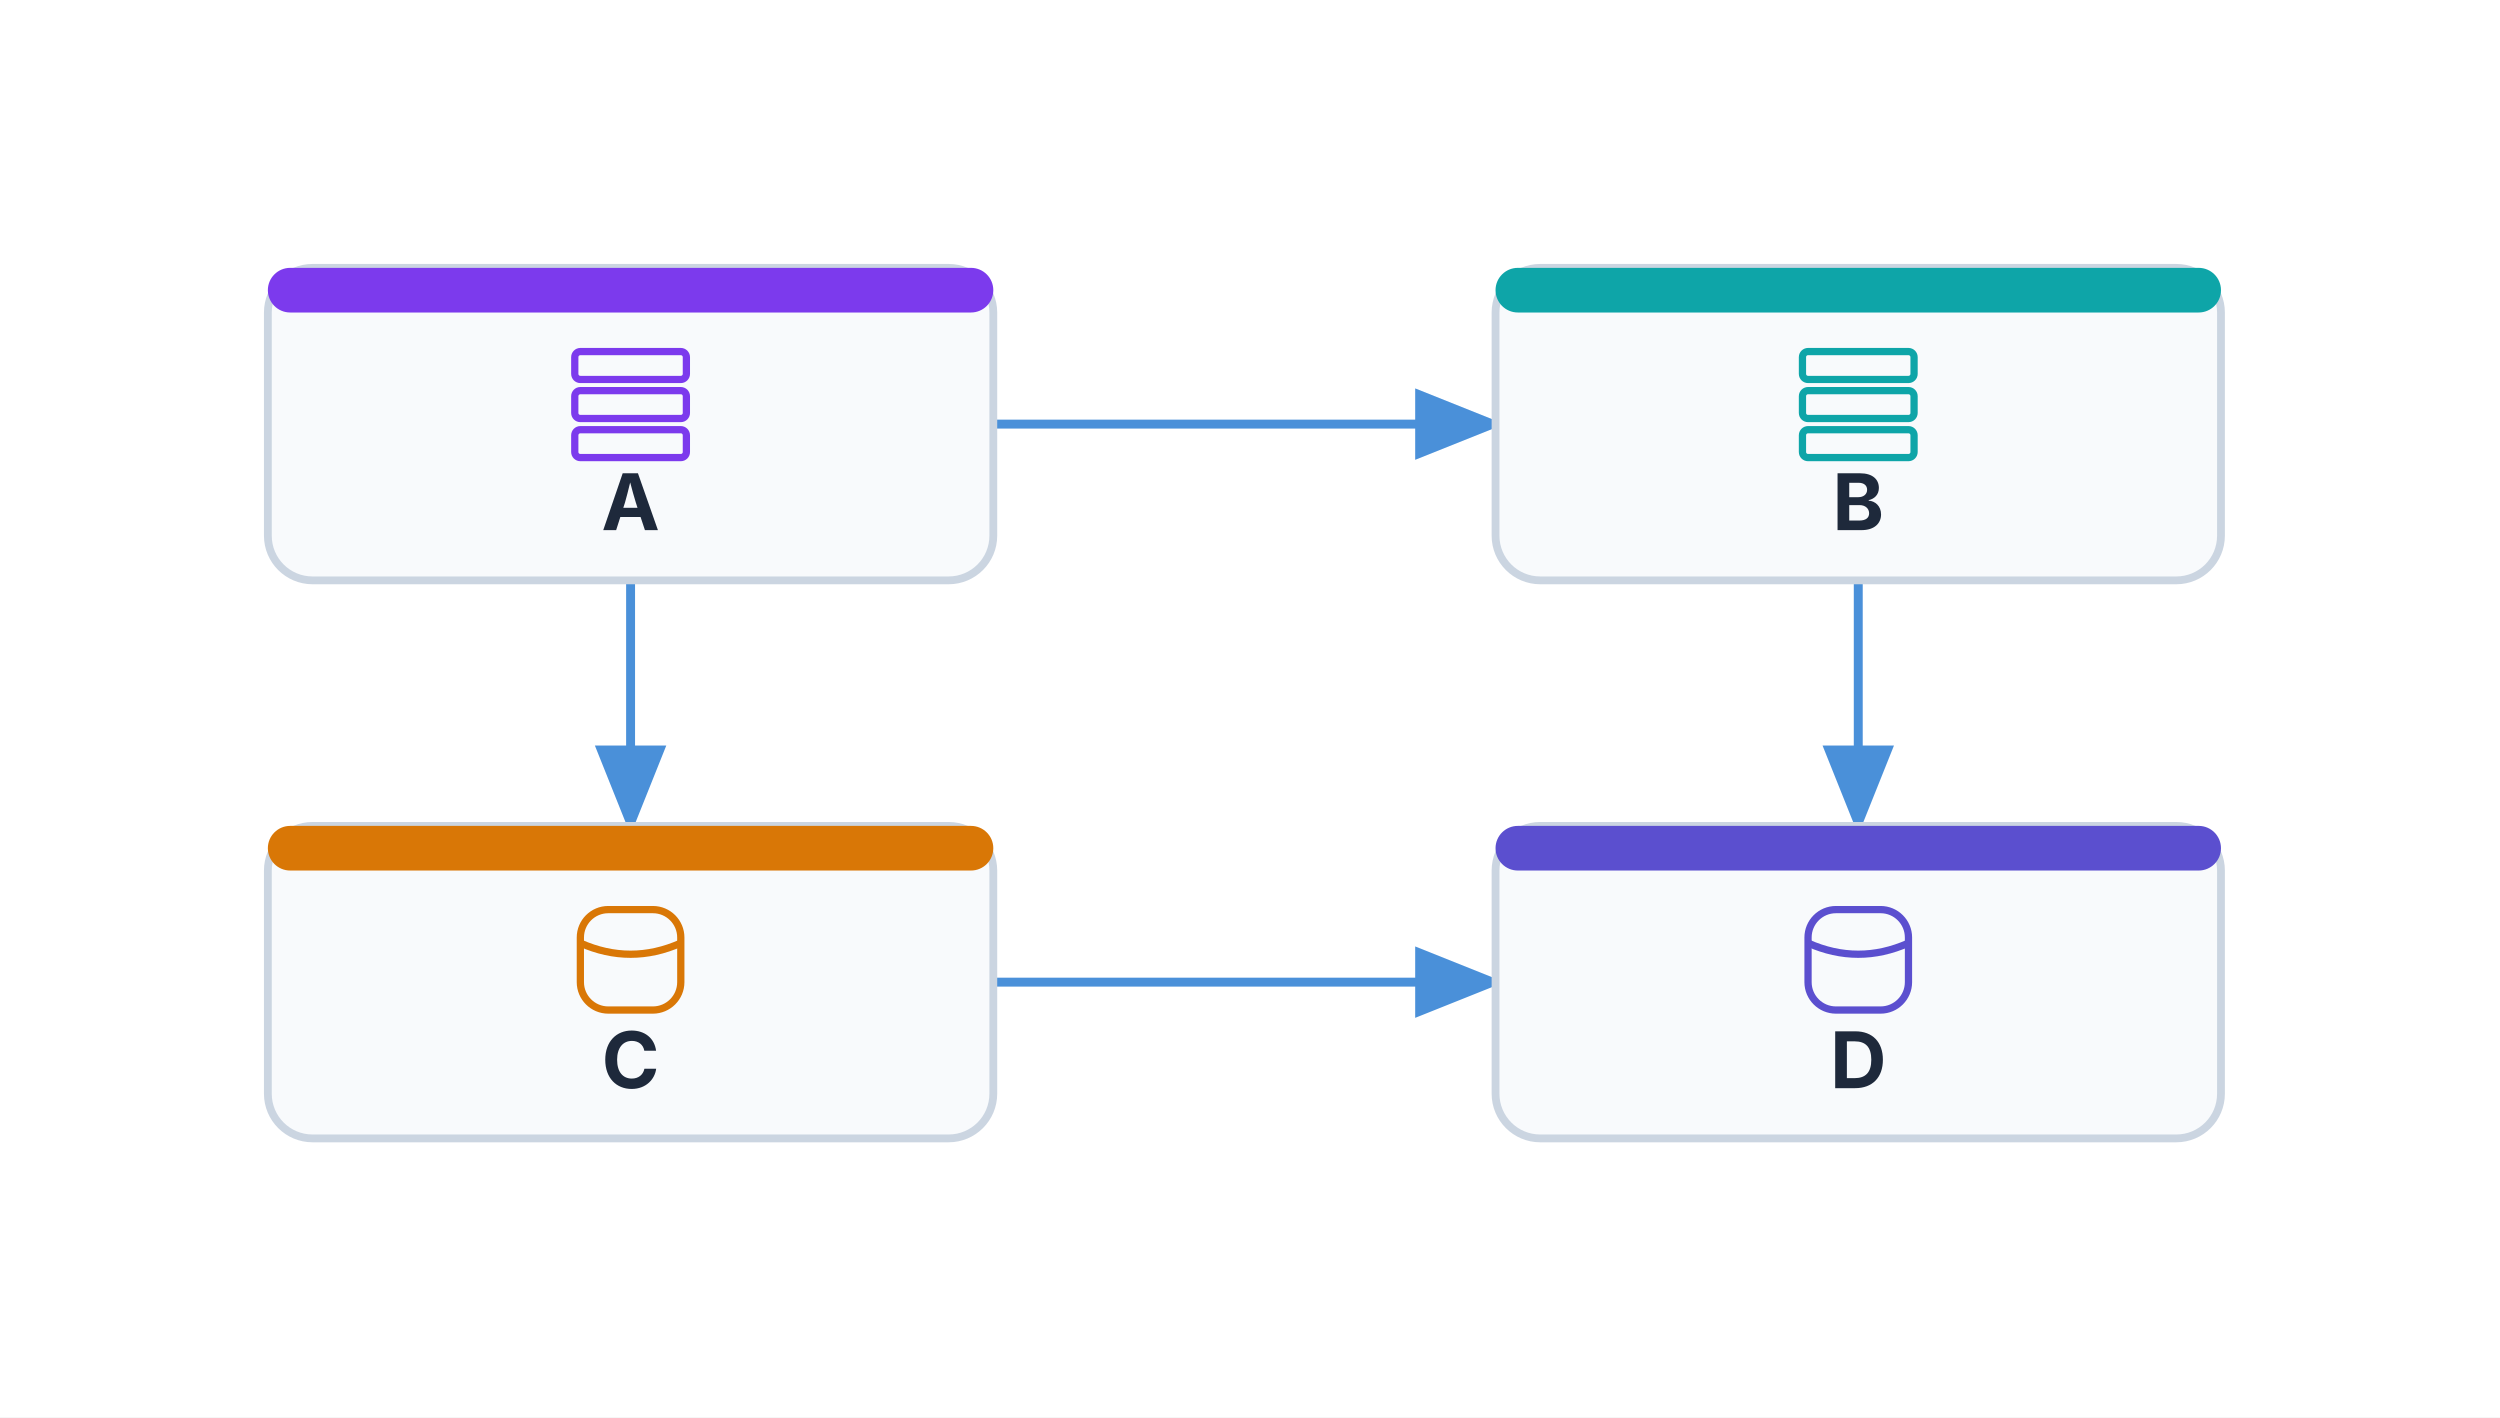
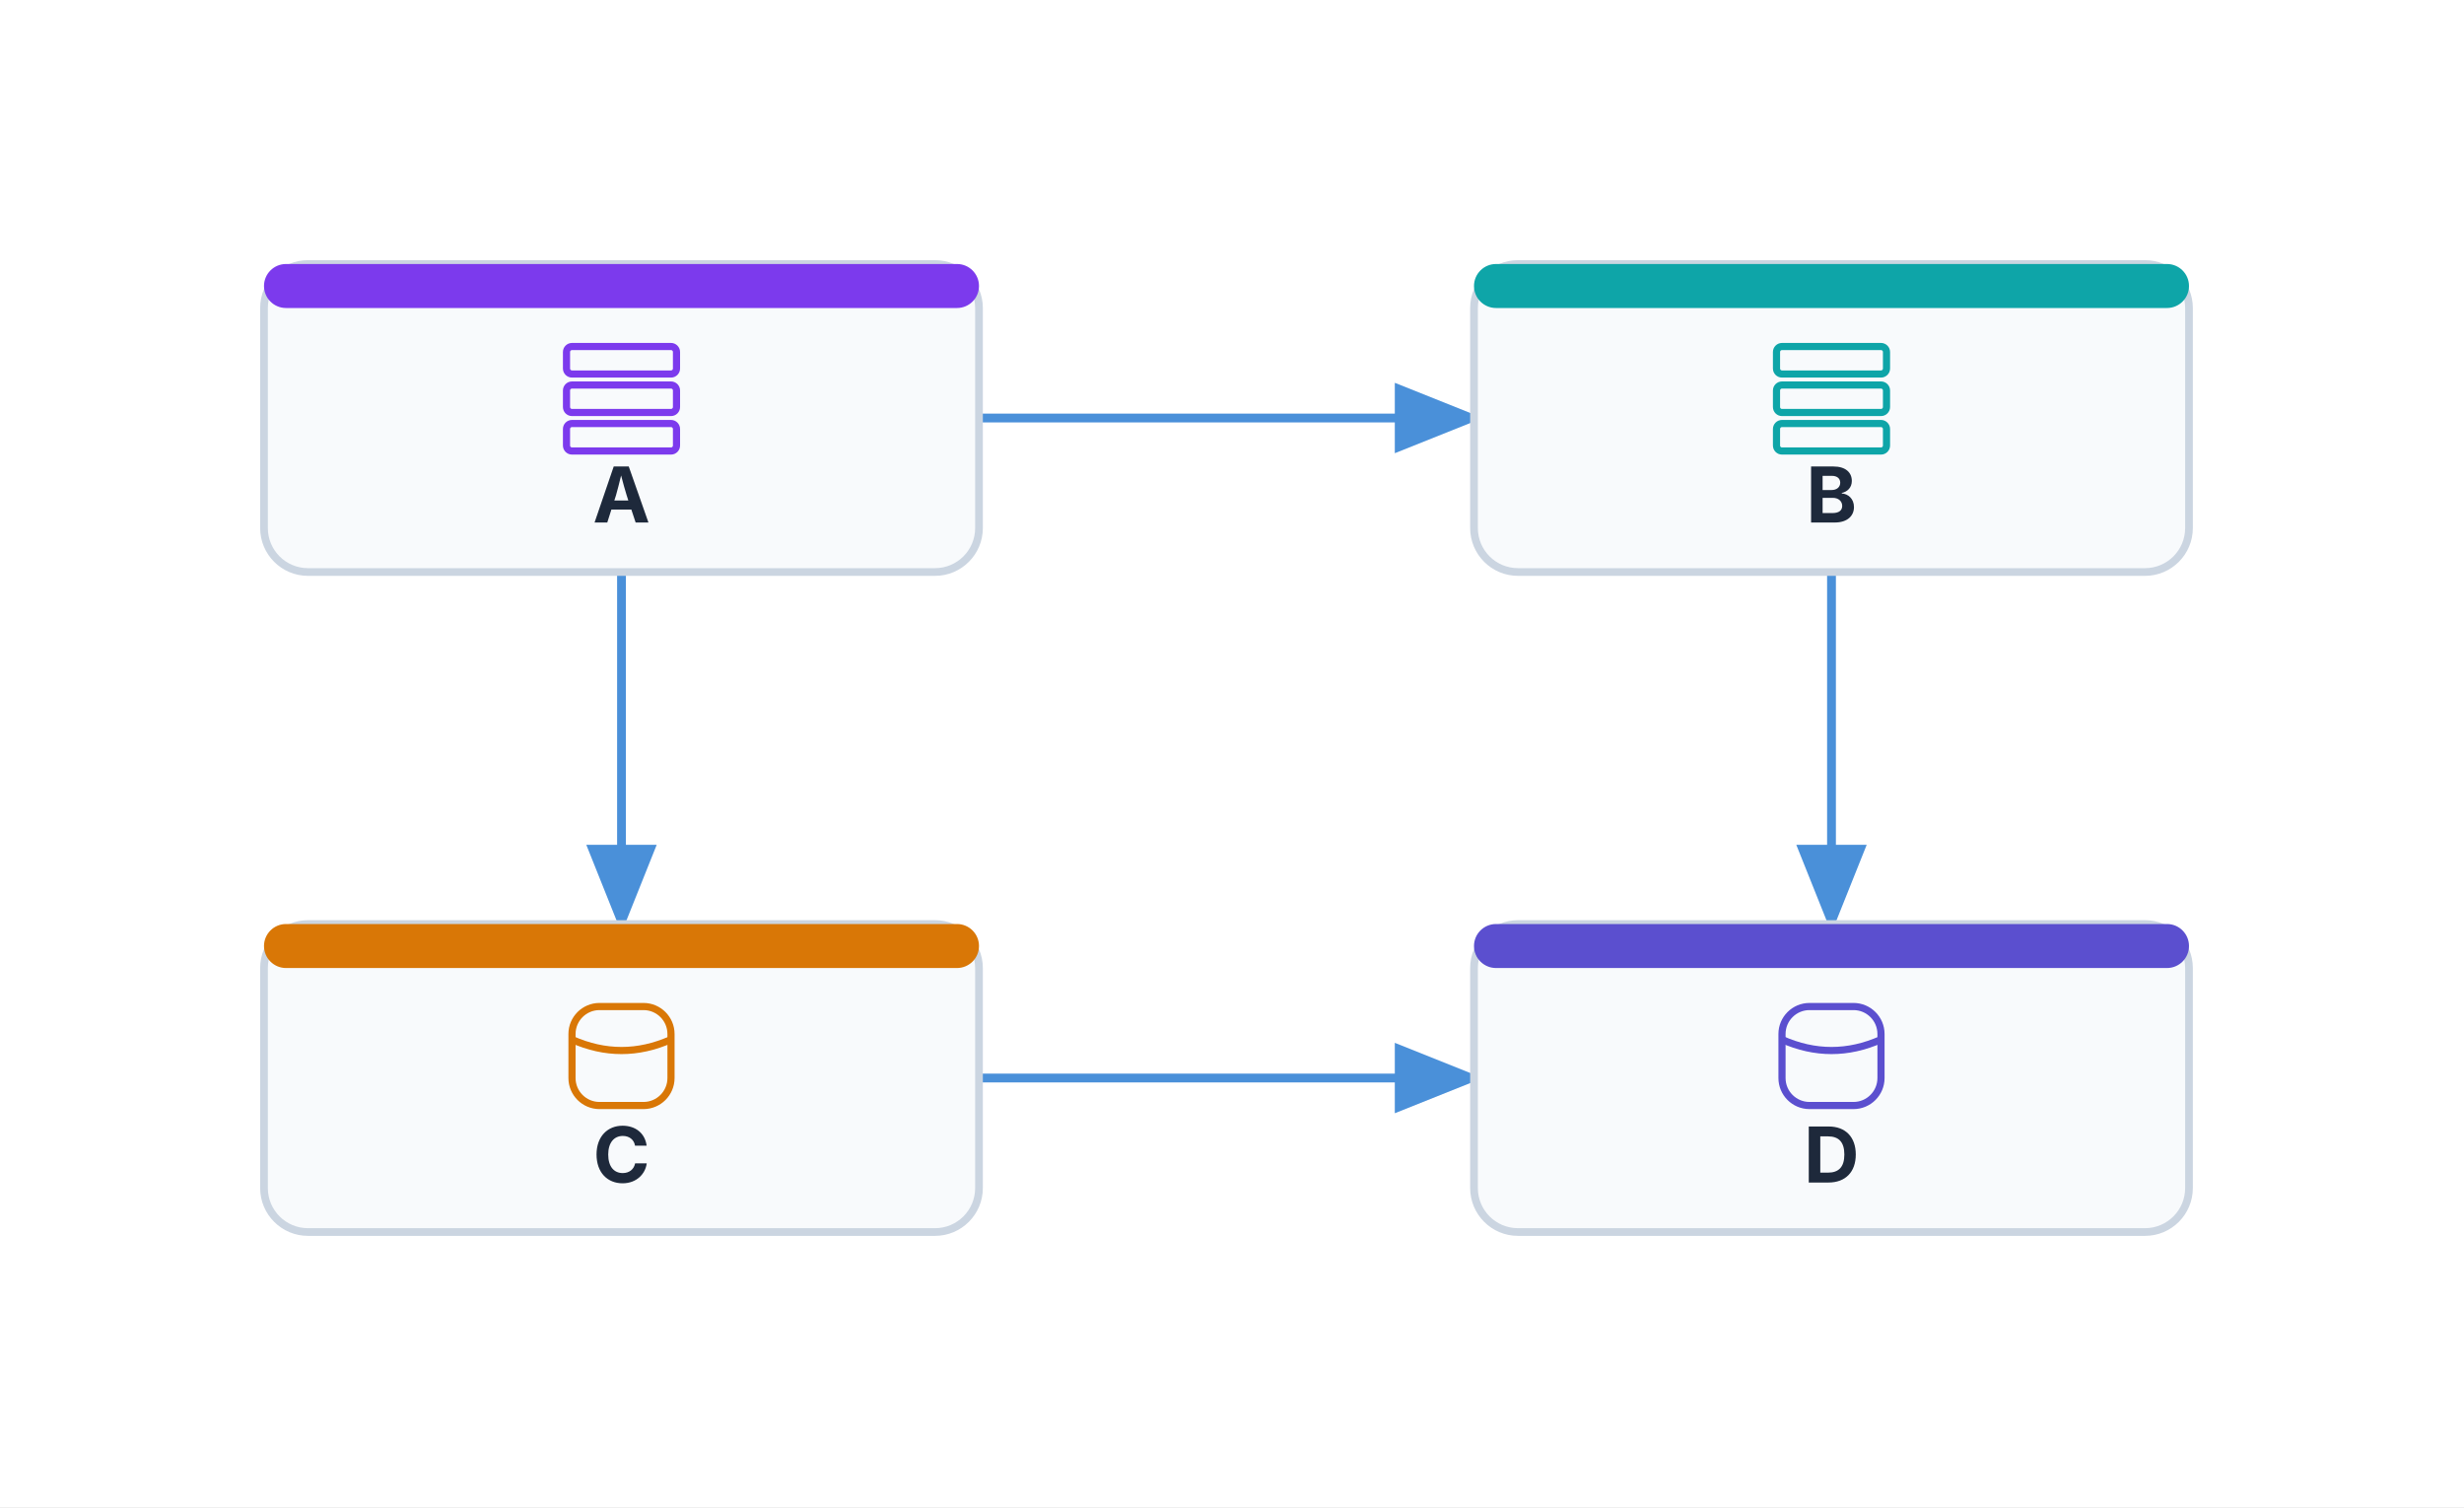
- <svg xmlns="http://www.w3.org/2000/svg" viewBox="-24 -24 448 254" width="448" height="254">
+ <svg xmlns="http://www.w3.org/2000/svg" viewBox="-24 -24 448 274" width="448" height="274">
  <defs>
    <marker id="arch-arrow-end" markerWidth="10" markerHeight="8" refX="9" refY="4" orient="auto">
      <polygon points="0 0, 10 4, 0 8" fill="#4A90D9" />
    </marker>
    <marker id="arch-arrow-start" markerWidth="10" markerHeight="8" refX="1" refY="4" orient="auto-start-reverse">
      <polygon points="0 0, 10 4, 0 8" fill="#4A90D9" />
    </marker>
  </defs>
-   <rect x="-24" y="-24" width="448" height="254" fill="#FFFFFF" />
+   <rect x="-24" y="-24" width="448" height="274" fill="#FFFFFF" />
  <path d="M 154 52 L 244 52" stroke="#4A90D9" stroke-width="1.6" fill="none" marker-end="url(#arch-arrow-end)" />
-   <path d="M 89 80 L 89 124" stroke="#4A90D9" stroke-width="1.6" fill="none" marker-end="url(#arch-arrow-end)" />
-   <path d="M 309 80 L 309 124" stroke="#4A90D9" stroke-width="1.6" fill="none" marker-end="url(#arch-arrow-end)" />
-   <path d="M 154 152 L 244 152" stroke="#4A90D9" stroke-width="1.6" fill="none" marker-end="url(#arch-arrow-end)" />
+   <path d="M 89 80 L 89 144" stroke="#4A90D9" stroke-width="1.6" fill="none" marker-end="url(#arch-arrow-end)" />
+   <path d="M 309 80 L 309 144" stroke="#4A90D9" stroke-width="1.6" fill="none" marker-end="url(#arch-arrow-end)" />
+   <path d="M 154 172 L 244 172" stroke="#4A90D9" stroke-width="1.6" fill="none" marker-end="url(#arch-arrow-end)" />
  <rect x="24" y="24" width="130" height="56" fill="#F8FAFC" stroke="#CBD5E1" stroke-width="1.4" rx="8" />
  <rect x="24" y="24" width="130" height="8" fill="#7C3AED" stroke="#7C3AED" stroke-width="0" rx="4" />
  <rect x="79" y="39" width="20" height="5" fill="#F8FAFC" stroke="#7C3AED" stroke-width="1.3" rx="1" />
  <rect x="79" y="46" width="20" height="5" fill="#F8FAFC" stroke="#7C3AED" stroke-width="1.3" rx="1" />
  <rect x="79" y="53" width="20" height="5" fill="#F8FAFC" stroke="#7C3AED" stroke-width="1.3" rx="1" />
  <text x="89" y="71" font-size="14" font-family="Inter, system-ui, -apple-system, sans-serif" fill="#1E293B" text-anchor="middle" font-weight="bold">A</text>
  <rect x="244" y="24" width="130" height="56" fill="#F8FAFC" stroke="#CBD5E1" stroke-width="1.4" rx="8" />
  <rect x="244" y="24" width="130" height="8" fill="#0EA5A8" stroke="#0EA5A8" stroke-width="0" rx="4" />
  <rect x="299" y="39" width="20" height="5" fill="#F8FAFC" stroke="#0EA5A8" stroke-width="1.3" rx="1" />
  <rect x="299" y="46" width="20" height="5" fill="#F8FAFC" stroke="#0EA5A8" stroke-width="1.3" rx="1" />
  <rect x="299" y="53" width="20" height="5" fill="#F8FAFC" stroke="#0EA5A8" stroke-width="1.3" rx="1" />
  <text x="309" y="71" font-size="14" font-family="Inter, system-ui, -apple-system, sans-serif" fill="#1E293B" text-anchor="middle" font-weight="bold">B</text>
-   <rect x="24" y="124" width="130" height="56" fill="#F8FAFC" stroke="#CBD5E1" stroke-width="1.4" rx="8" />
-   <rect x="24" y="124" width="130" height="8" fill="#D97706" stroke="#D97706" stroke-width="0" rx="4" />
-   <rect x="80" y="139" width="18" height="18" fill="#F8FAFC" stroke="#D97706" stroke-width="1.3" rx="5" />
-   <path d="M 80 145 Q 89 149, 98 145" stroke="#D97706" stroke-width="1.3" fill="none" />
-   <text x="89" y="171" font-size="14" font-family="Inter, system-ui, -apple-system, sans-serif" fill="#1E293B" text-anchor="middle" font-weight="bold">C</text>
-   <rect x="244" y="124" width="130" height="56" fill="#F8FAFC" stroke="#CBD5E1" stroke-width="1.4" rx="8" />
-   <rect x="244" y="124" width="130" height="8" fill="#5B4FCF" stroke="#5B4FCF" stroke-width="0" rx="4" />
-   <rect x="300" y="139" width="18" height="18" fill="#F8FAFC" stroke="#5B4FCF" stroke-width="1.3" rx="5" />
-   <path d="M 300 145 Q 309 149, 318 145" stroke="#5B4FCF" stroke-width="1.3" fill="none" />
-   <text x="309" y="171" font-size="14" font-family="Inter, system-ui, -apple-system, sans-serif" fill="#1E293B" text-anchor="middle" font-weight="bold">D</text>
+   <rect x="24" y="144" width="130" height="56" fill="#F8FAFC" stroke="#CBD5E1" stroke-width="1.4" rx="8" />
+   <rect x="24" y="144" width="130" height="8" fill="#D97706" stroke="#D97706" stroke-width="0" rx="4" />
+   <rect x="80" y="159" width="18" height="18" fill="#F8FAFC" stroke="#D97706" stroke-width="1.3" rx="5" />
+   <path d="M 80 165 Q 89 169, 98 165" stroke="#D97706" stroke-width="1.3" fill="none" />
+   <text x="89" y="191" font-size="14" font-family="Inter, system-ui, -apple-system, sans-serif" fill="#1E293B" text-anchor="middle" font-weight="bold">C</text>
+   <rect x="244" y="144" width="130" height="56" fill="#F8FAFC" stroke="#CBD5E1" stroke-width="1.4" rx="8" />
+   <rect x="244" y="144" width="130" height="8" fill="#5B4FCF" stroke="#5B4FCF" stroke-width="0" rx="4" />
+   <rect x="300" y="159" width="18" height="18" fill="#F8FAFC" stroke="#5B4FCF" stroke-width="1.3" rx="5" />
+   <path d="M 300 165 Q 309 169, 318 165" stroke="#5B4FCF" stroke-width="1.3" fill="none" />
+   <text x="309" y="191" font-size="14" font-family="Inter, system-ui, -apple-system, sans-serif" fill="#1E293B" text-anchor="middle" font-weight="bold">D</text>
</svg>
